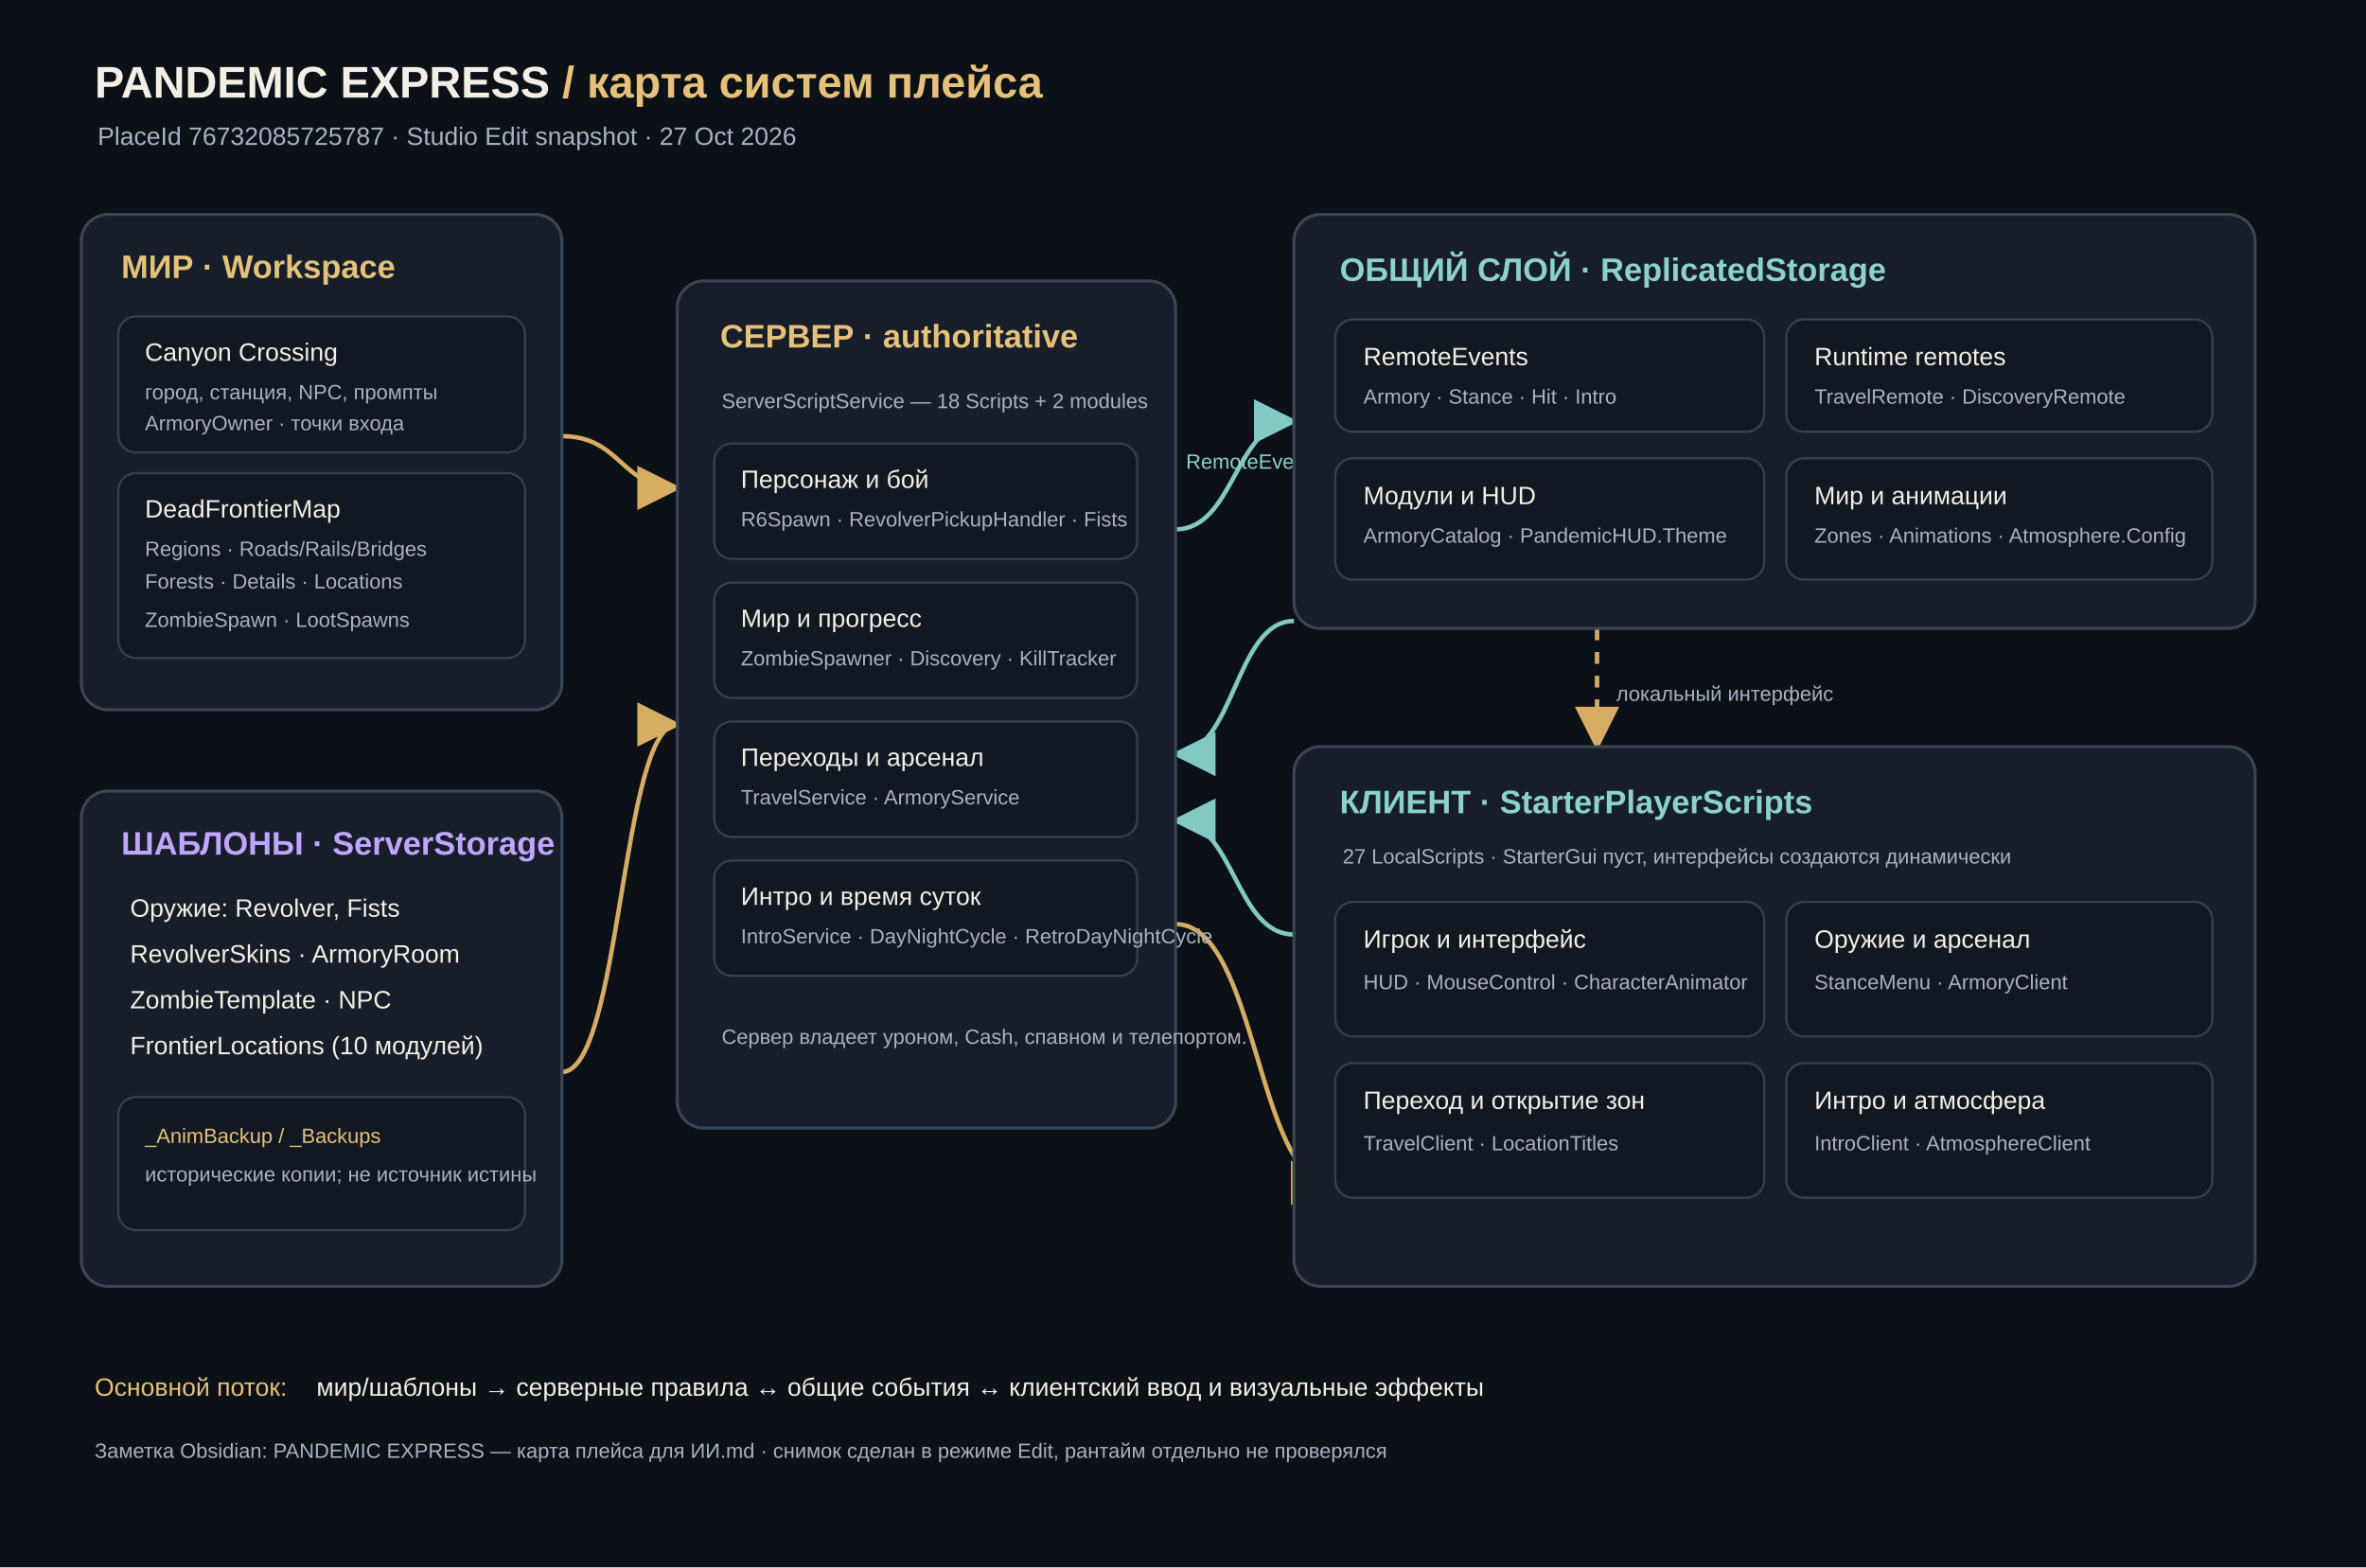
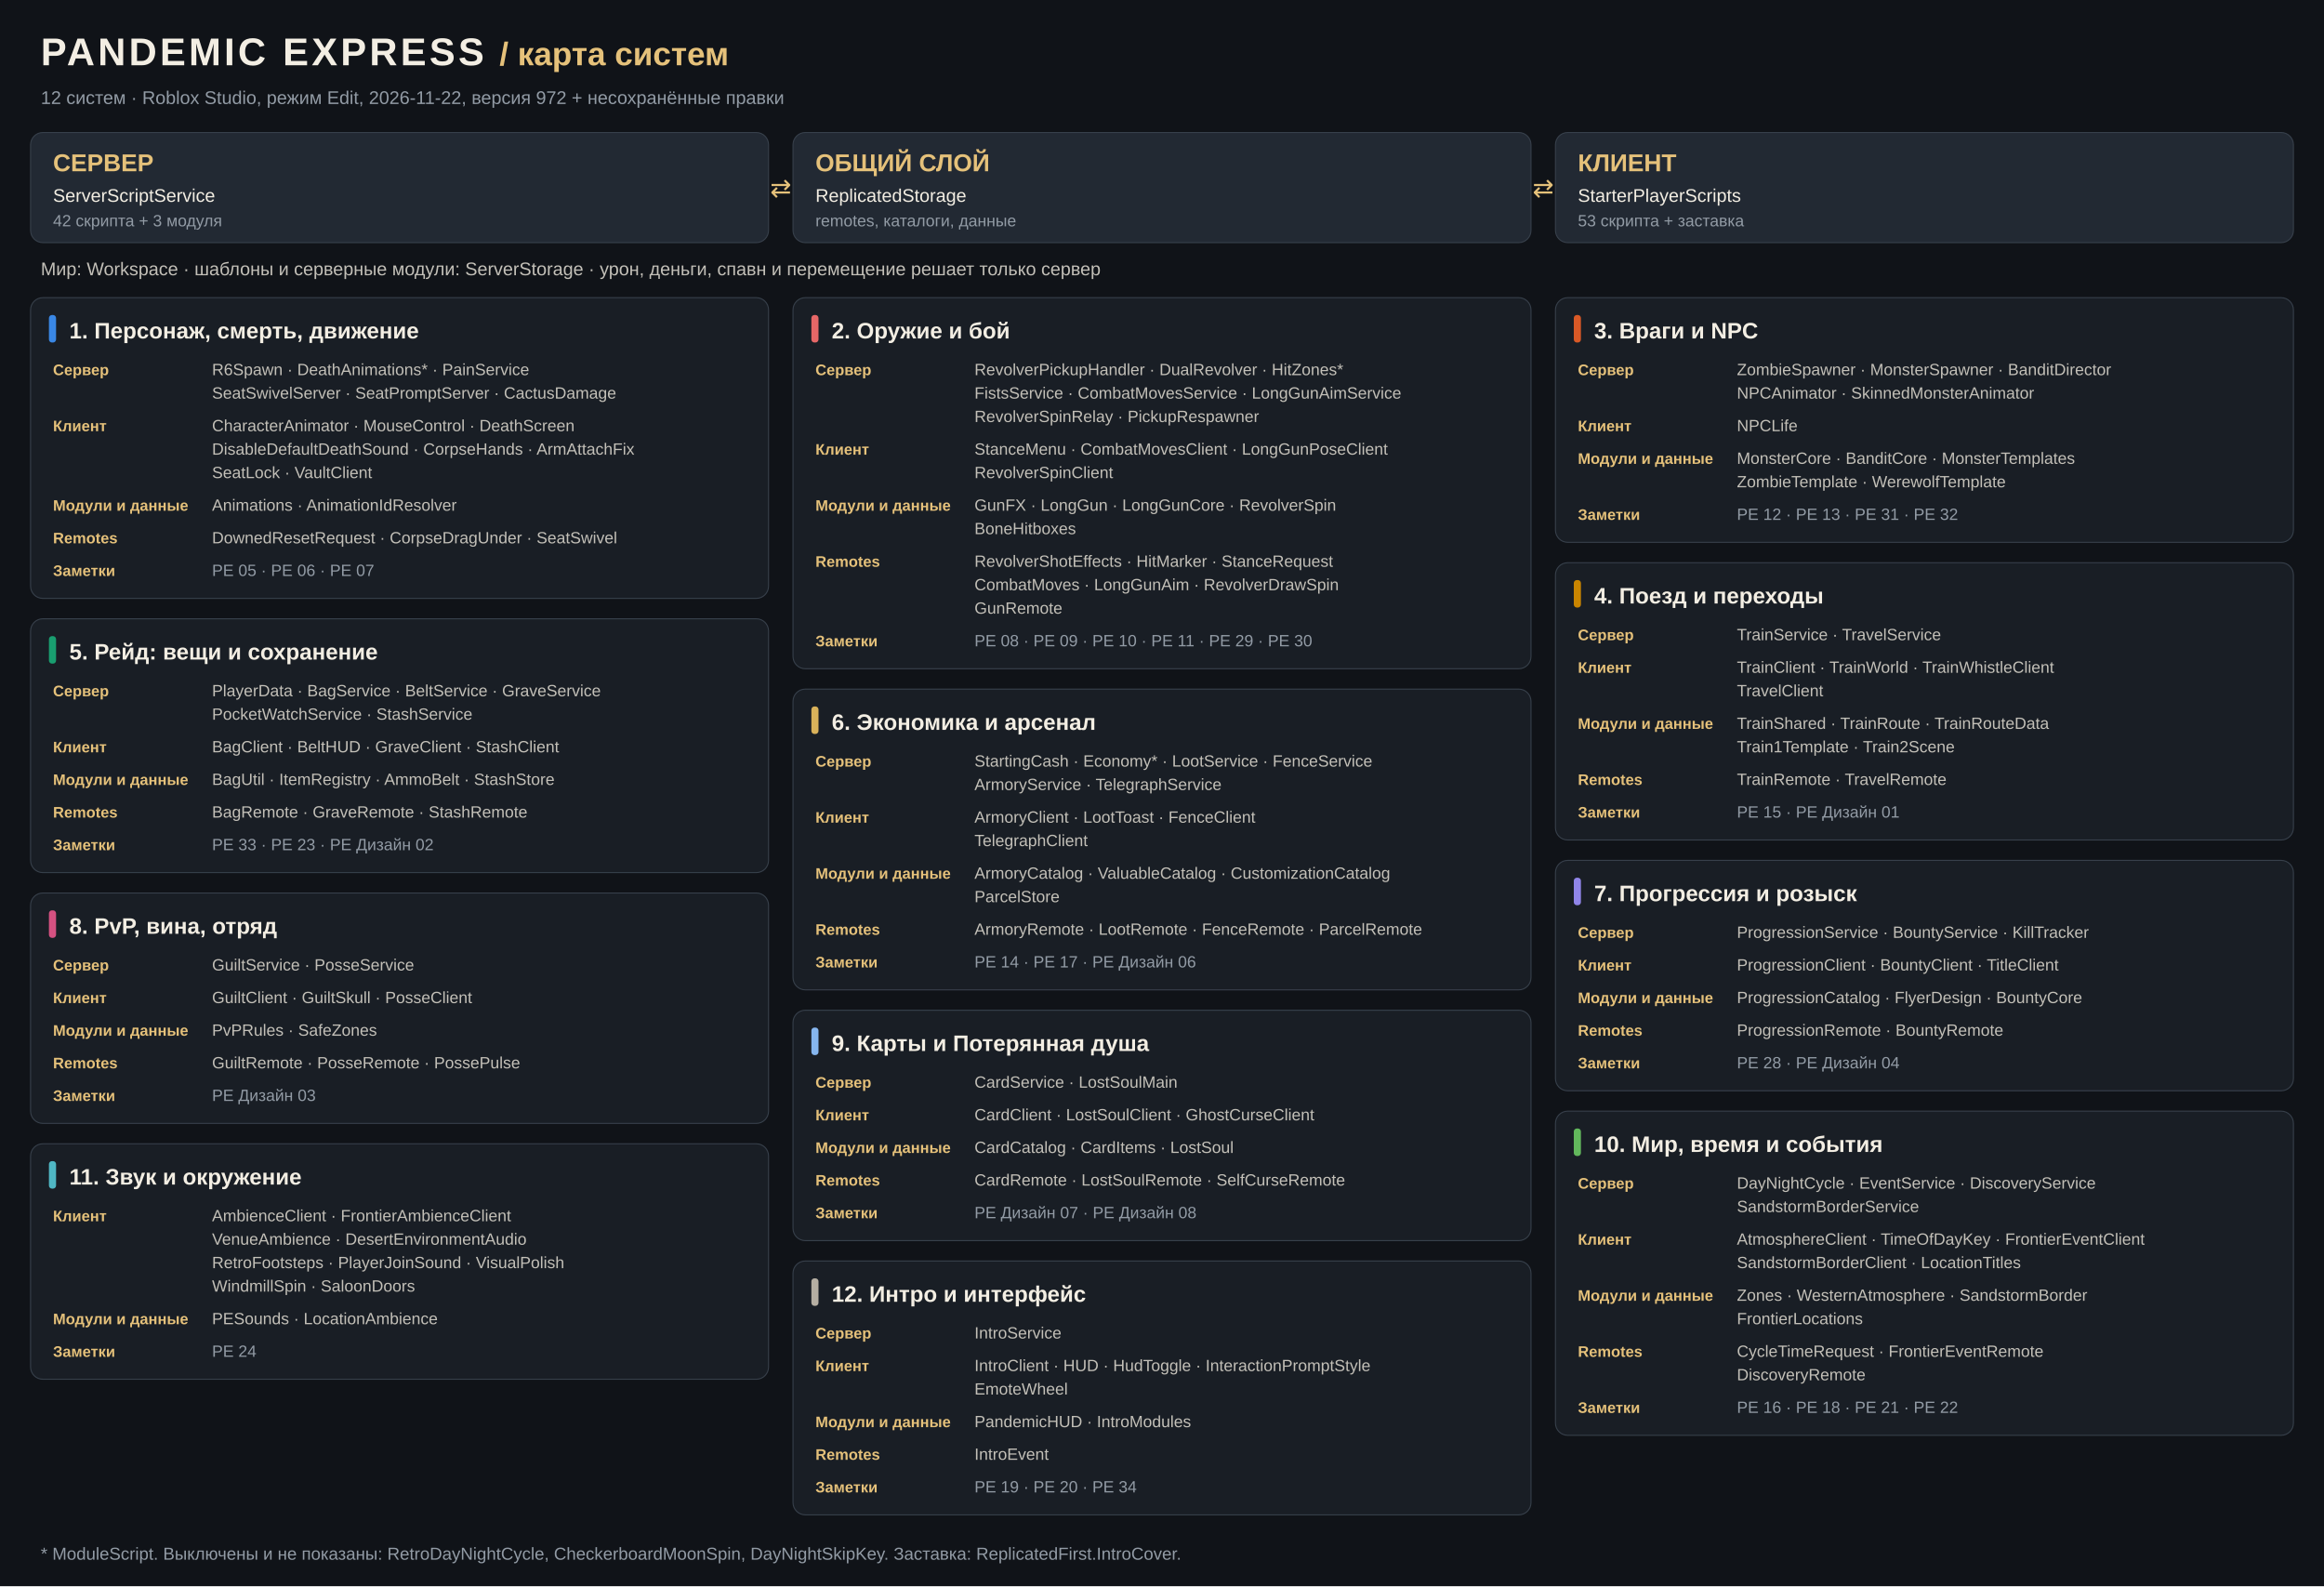
- <svg xmlns="http://www.w3.org/2000/svg" width="1600" height="1060" viewBox="0 0 1600 1060" role="img" aria-labelledby="title desc">
-   <defs>
-     <marker id="arrow" markerWidth="12" markerHeight="12" refX="10" refY="6" orient="auto">
-       <path d="M1,1 L11,6 L1,11 Z" fill="#d6ad63" />
-     </marker>
-     <marker id="arrow2" markerWidth="12" markerHeight="12" refX="10" refY="6" orient="auto">
-       <path d="M1,1 L11,6 L1,11 Z" fill="#82c8c3" />
-     </marker>
-     <style>
-    .bg{fill:#0c1017}.card{fill:#171e29;stroke:#3a4656;stroke-width:2}.sub{fill:#121821;stroke:#344050;stroke-width:1.5}.gold{fill:#e5c17a}.teal{fill:#8ad2ca}.violet{fill:#c1a6ff}.white{fill:#f3efe6}.muted{fill:#a8b2c0}.line{fill:none;stroke:#d6ad63;stroke-width:3;marker-end:url(#arrow)}.line2{fill:none;stroke:#82c8c3;stroke-width:3;marker-end:url(#arrow2)}.dash{stroke-dasharray:8 8}
-    text{font-family:Segoe UI,Arial,sans-serif}.head{font-size:30px;font-weight:700}.label{font-size:22px;font-weight:700}.body{font-size:17px}.small{font-size:14px}.chip{font-size:14px;font-weight:600}
-   </style>
-   </defs>
-   <rect class="bg" width="1600" height="1060" />
-   <text x="64" y="66" class="head white">PANDEMIC EXPRESS <tspan class="gold">/ карта систем плейса</tspan>
-   </text>
-   <text x="66" y="98" class="body muted">PlaceId 76732085725787 · Studio Edit snapshot · 27 Oct 2026</text>
-   <path d="M380 295 C420 295 420 330 458 330" class="line" />
-   <path d="M380 725 C420 725 420 490 458 490" class="line" />
-   <path d="M795 358 C835 358 835 285 875 285" class="line2" />
-   <path d="M875 420 C835 420 835 510 795 510" class="line2" />
-   <path d="M1080 425 C1080 462 1080 470 1080 505" class="line dash" />
-   <path d="M875 632 C835 632 835 555 795 555" class="line2" />
-   <path d="M795 625 C850 625 850 800 900 800" class="line" />
-   <text x="802" y="317" class="small teal">RemoteEvents / общие данные</text>
-   <text x="1093" y="474" class="small muted">локальный интерфейс</text>
-   <rect x="55" y="145" width="325" height="335" rx="18" class="card" />
-   <text x="82" y="188" class="label gold">МИР · Workspace</text>
-   <rect x="80" y="214" width="275" height="92" rx="12" class="sub" />
-   <text x="98" y="244" class="body white">Canyon Crossing</text>
-   <text x="98" y="270" class="small muted">город, станция, NPC, промпты</text>
-   <text x="98" y="291" class="small muted">ArmoryOwner · точки входа</text>
-   <rect x="80" y="320" width="275" height="125" rx="12" class="sub" />
-   <text x="98" y="350" class="body white">DeadFrontierMap</text>
-   <text x="98" y="376" class="small muted">Regions · Roads/Rails/Bridges</text>
-   <text x="98" y="398" class="small muted">Forests · Details · Locations</text>
-   <text x="98" y="424" class="small muted">ZombieSpawn · LootSpawns</text>
-   <rect x="55" y="535" width="325" height="335" rx="18" class="card" />
-   <text x="82" y="578" class="label violet">ШАБЛОНЫ · ServerStorage</text>
-   <text x="88" y="620" class="body white">Оружие: Revolver, Fists</text>
-   <text x="88" y="651" class="body white">RevolverSkins · ArmoryRoom</text>
-   <text x="88" y="682" class="body white">ZombieTemplate · NPC</text>
-   <text x="88" y="713" class="body white">FrontierLocations (10 модулей)</text>
-   <rect x="80" y="742" width="275" height="90" rx="12" class="sub" />
-   <text x="98" y="773" class="small gold">_AnimBackup / _Backups</text>
-   <text x="98" y="799" class="small muted">исторические копии; не источник истины</text>
-   <rect x="458" y="190" width="337" height="573" rx="18" class="card" />
-   <text x="487" y="235" class="label gold">СЕРВЕР · authoritative</text>
-   <text x="488" y="276" class="small muted">ServerScriptService — 18 Scripts + 2 modules</text>
-   <rect x="483" y="300" width="286" height="78" rx="12" class="sub" />
-   <text x="501" y="330" class="body white">Персонаж и бой</text>
-   <text x="501" y="356" class="small muted">R6Spawn · RevolverPickupHandler · Fists</text>
-   <rect x="483" y="394" width="286" height="78" rx="12" class="sub" />
-   <text x="501" y="424" class="body white">Мир и прогресс</text>
-   <text x="501" y="450" class="small muted">ZombieSpawner · Discovery · KillTracker</text>
-   <rect x="483" y="488" width="286" height="78" rx="12" class="sub" />
-   <text x="501" y="518" class="body white">Переходы и арсенал</text>
-   <text x="501" y="544" class="small muted">TravelService · ArmoryService</text>
-   <rect x="483" y="582" width="286" height="78" rx="12" class="sub" />
-   <text x="501" y="612" class="body white">Интро и время суток</text>
-   <text x="501" y="638" class="small muted">IntroService · DayNightCycle · RetroDayNightCycle</text>
-   <text x="488" y="706" class="small muted">Сервер владеет уроном, Cash, спавном и телепортом.</text>
-   <rect x="875" y="145" width="650" height="280" rx="18" class="card" />
-   <text x="906" y="190" class="label teal">ОБЩИЙ СЛОЙ · ReplicatedStorage</text>
-   <rect x="903" y="216" width="290" height="76" rx="12" class="sub" />
-   <text x="922" y="247" class="body white">RemoteEvents</text>
-   <text x="922" y="273" class="small muted">Armory · Stance · Hit · Intro</text>
-   <rect x="1208" y="216" width="288" height="76" rx="12" class="sub" />
-   <text x="1227" y="247" class="body white">Runtime remotes</text>
-   <text x="1227" y="273" class="small muted">TravelRemote · DiscoveryRemote</text>
-   <rect x="903" y="310" width="290" height="82" rx="12" class="sub" />
-   <text x="922" y="341" class="body white">Модули и HUD</text>
-   <text x="922" y="367" class="small muted">ArmoryCatalog · PandemicHUD.Theme</text>
-   <rect x="1208" y="310" width="288" height="82" rx="12" class="sub" />
-   <text x="1227" y="341" class="body white">Мир и анимации</text>
-   <text x="1227" y="367" class="small muted">Zones · Animations · Atmosphere.Config</text>
-   <rect x="875" y="505" width="650" height="365" rx="18" class="card" />
-   <text x="906" y="550" class="label teal">КЛИЕНТ · StarterPlayerScripts</text>
-   <text x="908" y="584" class="small muted">27 LocalScripts · StarterGui пуст, интерфейсы создаются динамически</text>
-   <rect x="903" y="610" width="290" height="91" rx="12" class="sub" />
-   <text x="922" y="641" class="body white">Игрок и интерфейс</text>
-   <text x="922" y="669" class="small muted">HUD · MouseControl · CharacterAnimator</text>
-   <rect x="1208" y="610" width="288" height="91" rx="12" class="sub" />
-   <text x="1227" y="641" class="body white">Оружие и арсенал</text>
-   <text x="1227" y="669" class="small muted">StanceMenu · ArmoryClient</text>
-   <rect x="903" y="719" width="290" height="91" rx="12" class="sub" />
-   <text x="922" y="750" class="body white">Переход и открытие зон</text>
-   <text x="922" y="778" class="small muted">TravelClient · LocationTitles</text>
-   <rect x="1208" y="719" width="288" height="91" rx="12" class="sub" />
-   <text x="1227" y="750" class="body white">Интро и атмосфера</text>
-   <text x="1227" y="778" class="small muted">IntroClient · AtmosphereClient</text>
-   <text x="64" y="944" class="body gold">Основной поток:</text>
-   <text x="214" y="944" class="body white">мир/шаблоны → серверные правила ↔ общие события ↔ клиентский ввод и визуальные эффекты</text>
-   <text x="64" y="986" class="small muted">Заметка Obsidian: PANDEMIC EXPRESS — карта плейса для ИИ.md · снимок сделан в режиме Edit, рантайм отдельно не проверялся</text>
+ <svg xmlns="http://www.w3.org/2000/svg" width="2280" height="1556" viewBox="0 0 2280 1556">
+   <style>text{font-family:'Segoe UI',Arial,sans-serif}</style>
+   <rect width="2280" height="1556" fill="#101318" />
+   <text x="40" y="64" font-size="38" fill="#f3eee3" font-weight="700" letter-spacing="3">PANDEMIC EXPRESS</text>
+   <text x="490" y="64" font-size="32" fill="#e5c17a" font-weight="700">/ карта систем</text>
+   <text x="40" y="102" font-size="18" fill="#929ba5">12 систем · Roblox Studio, режим Edit, 2026-11-22, версия 972 + несохранённые правки</text>
+   <rect x="30" y="130" width="724" height="108" rx="12" fill="#222933" stroke="#37404b" />
+   <text x="52" y="168" font-size="24" fill="#e5c17a" font-weight="700">СЕРВЕР</text>
+   <text x="52" y="198" font-size="18" fill="#f3eee3">ServerScriptService</text>
+   <text x="52" y="222" font-size="16" fill="#929ba5">42 скрипта + 3 модуля</text>
+   <text x="766" y="193" font-size="25" fill="#e5c17a" text-anchor="middle">⇄</text>
+   <rect x="778" y="130" width="724" height="108" rx="12" fill="#222933" stroke="#37404b" />
+   <text x="800" y="168" font-size="24" fill="#e5c17a" font-weight="700">ОБЩИЙ СЛОЙ</text>
+   <text x="800" y="198" font-size="18" fill="#f3eee3">ReplicatedStorage</text>
+   <text x="800" y="222" font-size="16" fill="#929ba5">remotes, каталоги, данные</text>
+   <text x="1514" y="193" font-size="25" fill="#e5c17a" text-anchor="middle">⇄</text>
+   <rect x="1526" y="130" width="724" height="108" rx="12" fill="#222933" stroke="#37404b" />
+   <text x="1548" y="168" font-size="24" fill="#e5c17a" font-weight="700">КЛИЕНТ</text>
+   <text x="1548" y="198" font-size="18" fill="#f3eee3">StarterPlayerScripts</text>
+   <text x="1548" y="222" font-size="16" fill="#929ba5">53 скрипта + заставка</text>
+   <text x="40" y="270" font-size="18" fill="#c3c0b8">Мир: Workspace · шаблоны и серверные модули: ServerStorage · урон, деньги, спавн и перемещение решает только сервер</text>
+   <rect x="30" y="292" width="724" height="295" rx="12" fill="#191e25" stroke="#37404b" />
+   <rect x="48" y="309" width="7" height="27" rx="3" fill="#3987e5" />
+   <text x="68" y="332" font-size="22" fill="#f3eee3" font-weight="700">1. Персонаж, смерть, движение</text>
+   <text x="52" y="368" font-size="15" fill="#e5c17a" font-weight="700">Сервер</text>
+   <text x="208" y="368" font-size="16" fill="#c3c0b8">R6Spawn · DeathAnimations* · PainService</text>
+   <text x="208" y="391" font-size="16" fill="#c3c0b8">SeatSwivelServer · SeatPromptServer · CactusDamage</text>
+   <text x="52" y="423" font-size="15" fill="#e5c17a" font-weight="700">Клиент</text>
+   <text x="208" y="423" font-size="16" fill="#c3c0b8">CharacterAnimator · MouseControl · DeathScreen</text>
+   <text x="208" y="446" font-size="16" fill="#c3c0b8">DisableDefaultDeathSound · CorpseHands · ArmAttachFix</text>
+   <text x="208" y="469" font-size="16" fill="#c3c0b8">SeatLock · VaultClient</text>
+   <text x="52" y="501" font-size="15" fill="#e5c17a" font-weight="700">Модули и данные</text>
+   <text x="208" y="501" font-size="16" fill="#c3c0b8">Animations · AnimationIdResolver</text>
+   <text x="52" y="533" font-size="15" fill="#e5c17a" font-weight="700">Remotes</text>
+   <text x="208" y="533" font-size="16" fill="#c3c0b8">DownedResetRequest · CorpseDragUnder · SeatSwivel</text>
+   <text x="52" y="565" font-size="15" fill="#e5c17a" font-weight="700">Заметки</text>
+   <text x="208" y="565" font-size="16" fill="#929ba5">PE 05 · PE 06 · PE 07</text>
+   <rect x="778" y="292" width="724" height="364" rx="12" fill="#191e25" stroke="#37404b" />
+   <rect x="796" y="309" width="7" height="27" rx="3" fill="#e66767" />
+   <text x="816" y="332" font-size="22" fill="#f3eee3" font-weight="700">2. Оружие и бой</text>
+   <text x="800" y="368" font-size="15" fill="#e5c17a" font-weight="700">Сервер</text>
+   <text x="956" y="368" font-size="16" fill="#c3c0b8">RevolverPickupHandler · DualRevolver · HitZones*</text>
+   <text x="956" y="391" font-size="16" fill="#c3c0b8">FistsService · CombatMovesService · LongGunAimService</text>
+   <text x="956" y="414" font-size="16" fill="#c3c0b8">RevolverSpinRelay · PickupRespawner</text>
+   <text x="800" y="446" font-size="15" fill="#e5c17a" font-weight="700">Клиент</text>
+   <text x="956" y="446" font-size="16" fill="#c3c0b8">StanceMenu · CombatMovesClient · LongGunPoseClient</text>
+   <text x="956" y="469" font-size="16" fill="#c3c0b8">RevolverSpinClient</text>
+   <text x="800" y="501" font-size="15" fill="#e5c17a" font-weight="700">Модули и данные</text>
+   <text x="956" y="501" font-size="16" fill="#c3c0b8">GunFX · LongGun · LongGunCore · RevolverSpin</text>
+   <text x="956" y="524" font-size="16" fill="#c3c0b8">BoneHitboxes</text>
+   <text x="800" y="556" font-size="15" fill="#e5c17a" font-weight="700">Remotes</text>
+   <text x="956" y="556" font-size="16" fill="#c3c0b8">RevolverShotEffects · HitMarker · StanceRequest</text>
+   <text x="956" y="579" font-size="16" fill="#c3c0b8">CombatMoves · LongGunAim · RevolverDrawSpin</text>
+   <text x="956" y="602" font-size="16" fill="#c3c0b8">GunRemote</text>
+   <text x="800" y="634" font-size="15" fill="#e5c17a" font-weight="700">Заметки</text>
+   <text x="956" y="634" font-size="16" fill="#929ba5">PE 08 · PE 09 · PE 10 · PE 11 · PE 29 · PE 30</text>
+   <rect x="1526" y="292" width="724" height="240" rx="12" fill="#191e25" stroke="#37404b" />
+   <rect x="1544" y="309" width="7" height="27" rx="3" fill="#d95926" />
+   <text x="1564" y="332" font-size="22" fill="#f3eee3" font-weight="700">3. Враги и NPC</text>
+   <text x="1548" y="368" font-size="15" fill="#e5c17a" font-weight="700">Сервер</text>
+   <text x="1704" y="368" font-size="16" fill="#c3c0b8">ZombieSpawner · MonsterSpawner · BanditDirector</text>
+   <text x="1704" y="391" font-size="16" fill="#c3c0b8">NPCAnimator · SkinnedMonsterAnimator</text>
+   <text x="1548" y="423" font-size="15" fill="#e5c17a" font-weight="700">Клиент</text>
+   <text x="1704" y="423" font-size="16" fill="#c3c0b8">NPCLife</text>
+   <text x="1548" y="455" font-size="15" fill="#e5c17a" font-weight="700">Модули и данные</text>
+   <text x="1704" y="455" font-size="16" fill="#c3c0b8">MonsterCore · BanditCore · MonsterTemplates</text>
+   <text x="1704" y="478" font-size="16" fill="#c3c0b8">ZombieTemplate · WerewolfTemplate</text>
+   <text x="1548" y="510" font-size="15" fill="#e5c17a" font-weight="700">Заметки</text>
+   <text x="1704" y="510" font-size="16" fill="#929ba5">PE 12 · PE 13 · PE 31 · PE 32</text>
+   <rect x="1526" y="552" width="724" height="272" rx="12" fill="#191e25" stroke="#37404b" />
+   <rect x="1544" y="569" width="7" height="27" rx="3" fill="#c98500" />
+   <text x="1564" y="592" font-size="22" fill="#f3eee3" font-weight="700">4. Поезд и переходы</text>
+   <text x="1548" y="628" font-size="15" fill="#e5c17a" font-weight="700">Сервер</text>
+   <text x="1704" y="628" font-size="16" fill="#c3c0b8">TrainService · TravelService</text>
+   <text x="1548" y="660" font-size="15" fill="#e5c17a" font-weight="700">Клиент</text>
+   <text x="1704" y="660" font-size="16" fill="#c3c0b8">TrainClient · TrainWorld · TrainWhistleClient</text>
+   <text x="1704" y="683" font-size="16" fill="#c3c0b8">TravelClient</text>
+   <text x="1548" y="715" font-size="15" fill="#e5c17a" font-weight="700">Модули и данные</text>
+   <text x="1704" y="715" font-size="16" fill="#c3c0b8">TrainShared · TrainRoute · TrainRouteData</text>
+   <text x="1704" y="738" font-size="16" fill="#c3c0b8">Train1Template · Train2Scene</text>
+   <text x="1548" y="770" font-size="15" fill="#e5c17a" font-weight="700">Remotes</text>
+   <text x="1704" y="770" font-size="16" fill="#c3c0b8">TrainRemote · TravelRemote</text>
+   <text x="1548" y="802" font-size="15" fill="#e5c17a" font-weight="700">Заметки</text>
+   <text x="1704" y="802" font-size="16" fill="#929ba5">PE 15 · PE Дизайн 01</text>
+   <rect x="30" y="607" width="724" height="249" rx="12" fill="#191e25" stroke="#37404b" />
+   <rect x="48" y="624" width="7" height="27" rx="3" fill="#199e70" />
+   <text x="68" y="647" font-size="22" fill="#f3eee3" font-weight="700">5. Рейд: вещи и сохранение</text>
+   <text x="52" y="683" font-size="15" fill="#e5c17a" font-weight="700">Сервер</text>
+   <text x="208" y="683" font-size="16" fill="#c3c0b8">PlayerData · BagService · BeltService · GraveService</text>
+   <text x="208" y="706" font-size="16" fill="#c3c0b8">PocketWatchService · StashService</text>
+   <text x="52" y="738" font-size="15" fill="#e5c17a" font-weight="700">Клиент</text>
+   <text x="208" y="738" font-size="16" fill="#c3c0b8">BagClient · BeltHUD · GraveClient · StashClient</text>
+   <text x="52" y="770" font-size="15" fill="#e5c17a" font-weight="700">Модули и данные</text>
+   <text x="208" y="770" font-size="16" fill="#c3c0b8">BagUtil · ItemRegistry · AmmoBelt · StashStore</text>
+   <text x="52" y="802" font-size="15" fill="#e5c17a" font-weight="700">Remotes</text>
+   <text x="208" y="802" font-size="16" fill="#c3c0b8">BagRemote · GraveRemote · StashRemote</text>
+   <text x="52" y="834" font-size="15" fill="#e5c17a" font-weight="700">Заметки</text>
+   <text x="208" y="834" font-size="16" fill="#929ba5">PE 33 · PE 23 · PE Дизайн 02</text>
+   <rect x="778" y="676" width="724" height="295" rx="12" fill="#191e25" stroke="#37404b" />
+   <rect x="796" y="693" width="7" height="27" rx="3" fill="#d9b25a" />
+   <text x="816" y="716" font-size="22" fill="#f3eee3" font-weight="700">6. Экономика и арсенал</text>
+   <text x="800" y="752" font-size="15" fill="#e5c17a" font-weight="700">Сервер</text>
+   <text x="956" y="752" font-size="16" fill="#c3c0b8">StartingCash · Economy* · LootService · FenceService</text>
+   <text x="956" y="775" font-size="16" fill="#c3c0b8">ArmoryService · TelegraphService</text>
+   <text x="800" y="807" font-size="15" fill="#e5c17a" font-weight="700">Клиент</text>
+   <text x="956" y="807" font-size="16" fill="#c3c0b8">ArmoryClient · LootToast · FenceClient</text>
+   <text x="956" y="830" font-size="16" fill="#c3c0b8">TelegraphClient</text>
+   <text x="800" y="862" font-size="15" fill="#e5c17a" font-weight="700">Модули и данные</text>
+   <text x="956" y="862" font-size="16" fill="#c3c0b8">ArmoryCatalog · ValuableCatalog · CustomizationCatalog</text>
+   <text x="956" y="885" font-size="16" fill="#c3c0b8">ParcelStore</text>
+   <text x="800" y="917" font-size="15" fill="#e5c17a" font-weight="700">Remotes</text>
+   <text x="956" y="917" font-size="16" fill="#c3c0b8">ArmoryRemote · LootRemote · FenceRemote · ParcelRemote</text>
+   <text x="800" y="949" font-size="15" fill="#e5c17a" font-weight="700">Заметки</text>
+   <text x="956" y="949" font-size="16" fill="#929ba5">PE 14 · PE 17 · PE Дизайн 06</text>
+   <rect x="1526" y="844" width="724" height="226" rx="12" fill="#191e25" stroke="#37404b" />
+   <rect x="1544" y="861" width="7" height="27" rx="3" fill="#9085e9" />
+   <text x="1564" y="884" font-size="22" fill="#f3eee3" font-weight="700">7. Прогрессия и розыск</text>
+   <text x="1548" y="920" font-size="15" fill="#e5c17a" font-weight="700">Сервер</text>
+   <text x="1704" y="920" font-size="16" fill="#c3c0b8">ProgressionService · BountyService · KillTracker</text>
+   <text x="1548" y="952" font-size="15" fill="#e5c17a" font-weight="700">Клиент</text>
+   <text x="1704" y="952" font-size="16" fill="#c3c0b8">ProgressionClient · BountyClient · TitleClient</text>
+   <text x="1548" y="984" font-size="15" fill="#e5c17a" font-weight="700">Модули и данные</text>
+   <text x="1704" y="984" font-size="16" fill="#c3c0b8">ProgressionCatalog · FlyerDesign · BountyCore</text>
+   <text x="1548" y="1016" font-size="15" fill="#e5c17a" font-weight="700">Remotes</text>
+   <text x="1704" y="1016" font-size="16" fill="#c3c0b8">ProgressionRemote · BountyRemote</text>
+   <text x="1548" y="1048" font-size="15" fill="#e5c17a" font-weight="700">Заметки</text>
+   <text x="1704" y="1048" font-size="16" fill="#929ba5">PE 28 · PE Дизайн 04</text>
+   <rect x="30" y="876" width="724" height="226" rx="12" fill="#191e25" stroke="#37404b" />
+   <rect x="48" y="893" width="7" height="27" rx="3" fill="#d55181" />
+   <text x="68" y="916" font-size="22" fill="#f3eee3" font-weight="700">8. PvP, вина, отряд</text>
+   <text x="52" y="952" font-size="15" fill="#e5c17a" font-weight="700">Сервер</text>
+   <text x="208" y="952" font-size="16" fill="#c3c0b8">GuiltService · PosseService</text>
+   <text x="52" y="984" font-size="15" fill="#e5c17a" font-weight="700">Клиент</text>
+   <text x="208" y="984" font-size="16" fill="#c3c0b8">GuiltClient · GuiltSkull · PosseClient</text>
+   <text x="52" y="1016" font-size="15" fill="#e5c17a" font-weight="700">Модули и данные</text>
+   <text x="208" y="1016" font-size="16" fill="#c3c0b8">PvPRules · SafeZones</text>
+   <text x="52" y="1048" font-size="15" fill="#e5c17a" font-weight="700">Remotes</text>
+   <text x="208" y="1048" font-size="16" fill="#c3c0b8">GuiltRemote · PosseRemote · PossePulse</text>
+   <text x="52" y="1080" font-size="15" fill="#e5c17a" font-weight="700">Заметки</text>
+   <text x="208" y="1080" font-size="16" fill="#929ba5">PE Дизайн 03</text>
+   <rect x="778" y="991" width="724" height="226" rx="12" fill="#191e25" stroke="#37404b" />
+   <rect x="796" y="1008" width="7" height="27" rx="3" fill="#86b6ef" />
+   <text x="816" y="1031" font-size="22" fill="#f3eee3" font-weight="700">9. Карты и Потерянная душа</text>
+   <text x="800" y="1067" font-size="15" fill="#e5c17a" font-weight="700">Сервер</text>
+   <text x="956" y="1067" font-size="16" fill="#c3c0b8">CardService · LostSoulMain</text>
+   <text x="800" y="1099" font-size="15" fill="#e5c17a" font-weight="700">Клиент</text>
+   <text x="956" y="1099" font-size="16" fill="#c3c0b8">CardClient · LostSoulClient · GhostCurseClient</text>
+   <text x="800" y="1131" font-size="15" fill="#e5c17a" font-weight="700">Модули и данные</text>
+   <text x="956" y="1131" font-size="16" fill="#c3c0b8">CardCatalog · CardItems · LostSoul</text>
+   <text x="800" y="1163" font-size="15" fill="#e5c17a" font-weight="700">Remotes</text>
+   <text x="956" y="1163" font-size="16" fill="#c3c0b8">CardRemote · LostSoulRemote · SelfCurseRemote</text>
+   <text x="800" y="1195" font-size="15" fill="#e5c17a" font-weight="700">Заметки</text>
+   <text x="956" y="1195" font-size="16" fill="#929ba5">PE Дизайн 07 · PE Дизайн 08</text>
+   <rect x="1526" y="1090" width="724" height="318" rx="12" fill="#191e25" stroke="#37404b" />
+   <rect x="1544" y="1107" width="7" height="27" rx="3" fill="#62b85c" />
+   <text x="1564" y="1130" font-size="22" fill="#f3eee3" font-weight="700">10. Мир, время и события</text>
+   <text x="1548" y="1166" font-size="15" fill="#e5c17a" font-weight="700">Сервер</text>
+   <text x="1704" y="1166" font-size="16" fill="#c3c0b8">DayNightCycle · EventService · DiscoveryService</text>
+   <text x="1704" y="1189" font-size="16" fill="#c3c0b8">SandstormBorderService</text>
+   <text x="1548" y="1221" font-size="15" fill="#e5c17a" font-weight="700">Клиент</text>
+   <text x="1704" y="1221" font-size="16" fill="#c3c0b8">AtmosphereClient · TimeOfDayKey · FrontierEventClient</text>
+   <text x="1704" y="1244" font-size="16" fill="#c3c0b8">SandstormBorderClient · LocationTitles</text>
+   <text x="1548" y="1276" font-size="15" fill="#e5c17a" font-weight="700">Модули и данные</text>
+   <text x="1704" y="1276" font-size="16" fill="#c3c0b8">Zones · WesternAtmosphere · SandstormBorder</text>
+   <text x="1704" y="1299" font-size="16" fill="#c3c0b8">FrontierLocations</text>
+   <text x="1548" y="1331" font-size="15" fill="#e5c17a" font-weight="700">Remotes</text>
+   <text x="1704" y="1331" font-size="16" fill="#c3c0b8">CycleTimeRequest · FrontierEventRemote</text>
+   <text x="1704" y="1354" font-size="16" fill="#c3c0b8">DiscoveryRemote</text>
+   <text x="1548" y="1386" font-size="15" fill="#e5c17a" font-weight="700">Заметки</text>
+   <text x="1704" y="1386" font-size="16" fill="#929ba5">PE 16 · PE 18 · PE 21 · PE 22</text>
+   <rect x="30" y="1122" width="724" height="231" rx="12" fill="#191e25" stroke="#37404b" />
+   <rect x="48" y="1139" width="7" height="27" rx="3" fill="#4fb7c4" />
+   <text x="68" y="1162" font-size="22" fill="#f3eee3" font-weight="700">11. Звук и окружение</text>
+   <text x="52" y="1198" font-size="15" fill="#e5c17a" font-weight="700">Клиент</text>
+   <text x="208" y="1198" font-size="16" fill="#c3c0b8">AmbienceClient · FrontierAmbienceClient</text>
+   <text x="208" y="1221" font-size="16" fill="#c3c0b8">VenueAmbience · DesertEnvironmentAudio</text>
+   <text x="208" y="1244" font-size="16" fill="#c3c0b8">RetroFootsteps · PlayerJoinSound · VisualPolish</text>
+   <text x="208" y="1267" font-size="16" fill="#c3c0b8">WindmillSpin · SaloonDoors</text>
+   <text x="52" y="1299" font-size="15" fill="#e5c17a" font-weight="700">Модули и данные</text>
+   <text x="208" y="1299" font-size="16" fill="#c3c0b8">PESounds · LocationAmbience</text>
+   <text x="52" y="1331" font-size="15" fill="#e5c17a" font-weight="700">Заметки</text>
+   <text x="208" y="1331" font-size="16" fill="#929ba5">PE 24</text>
+   <rect x="778" y="1237" width="724" height="249" rx="12" fill="#191e25" stroke="#37404b" />
+   <rect x="796" y="1254" width="7" height="27" rx="3" fill="#b5aea2" />
+   <text x="816" y="1277" font-size="22" fill="#f3eee3" font-weight="700">12. Интро и интерфейс</text>
+   <text x="800" y="1313" font-size="15" fill="#e5c17a" font-weight="700">Сервер</text>
+   <text x="956" y="1313" font-size="16" fill="#c3c0b8">IntroService</text>
+   <text x="800" y="1345" font-size="15" fill="#e5c17a" font-weight="700">Клиент</text>
+   <text x="956" y="1345" font-size="16" fill="#c3c0b8">IntroClient · HUD · HudToggle · InteractionPromptStyle</text>
+   <text x="956" y="1368" font-size="16" fill="#c3c0b8">EmoteWheel</text>
+   <text x="800" y="1400" font-size="15" fill="#e5c17a" font-weight="700">Модули и данные</text>
+   <text x="956" y="1400" font-size="16" fill="#c3c0b8">PandemicHUD · IntroModules</text>
+   <text x="800" y="1432" font-size="15" fill="#e5c17a" font-weight="700">Remotes</text>
+   <text x="956" y="1432" font-size="16" fill="#c3c0b8">IntroEvent</text>
+   <text x="800" y="1464" font-size="15" fill="#e5c17a" font-weight="700">Заметки</text>
+   <text x="956" y="1464" font-size="16" fill="#929ba5">PE 19 · PE 20 · PE 34</text>
+   <text x="40" y="1530" font-size="17" fill="#929ba5">* ModuleScript. Выключены и не показаны: RetroDayNightCycle, CheckerboardMoonSpin, DayNightSkipKey. Заставка: ReplicatedFirst.IntroCover.</text>
</svg>
